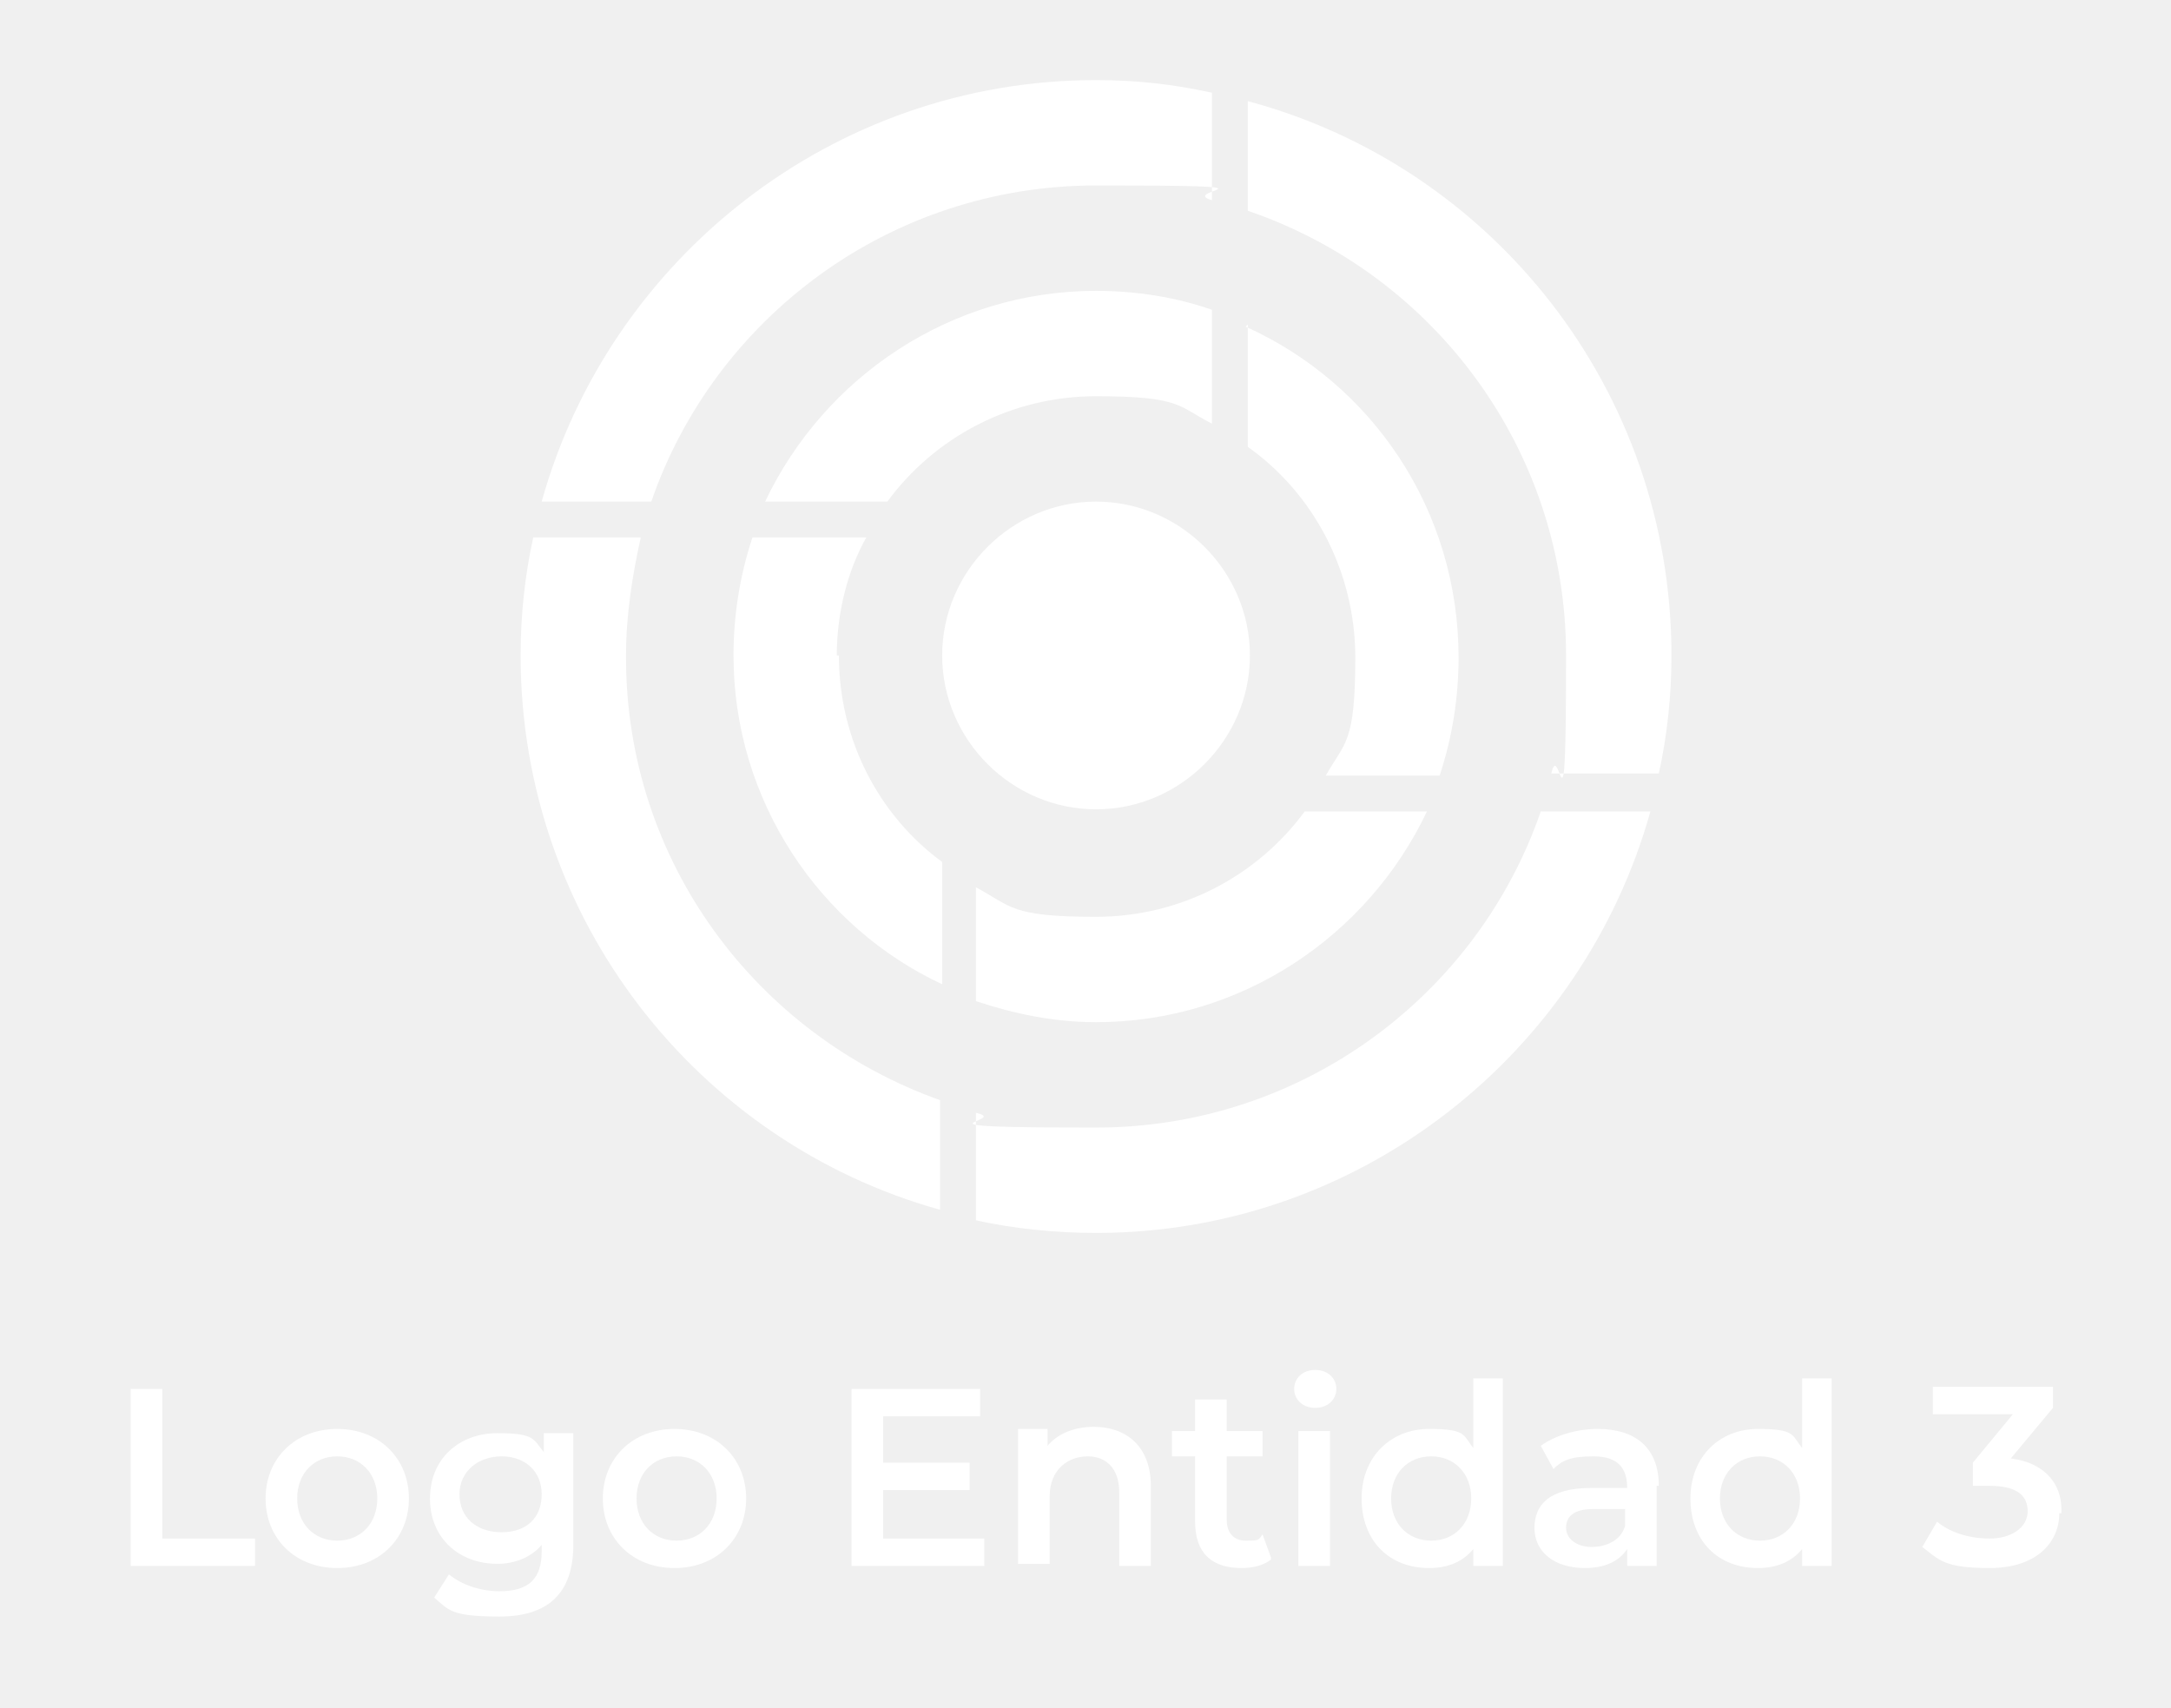
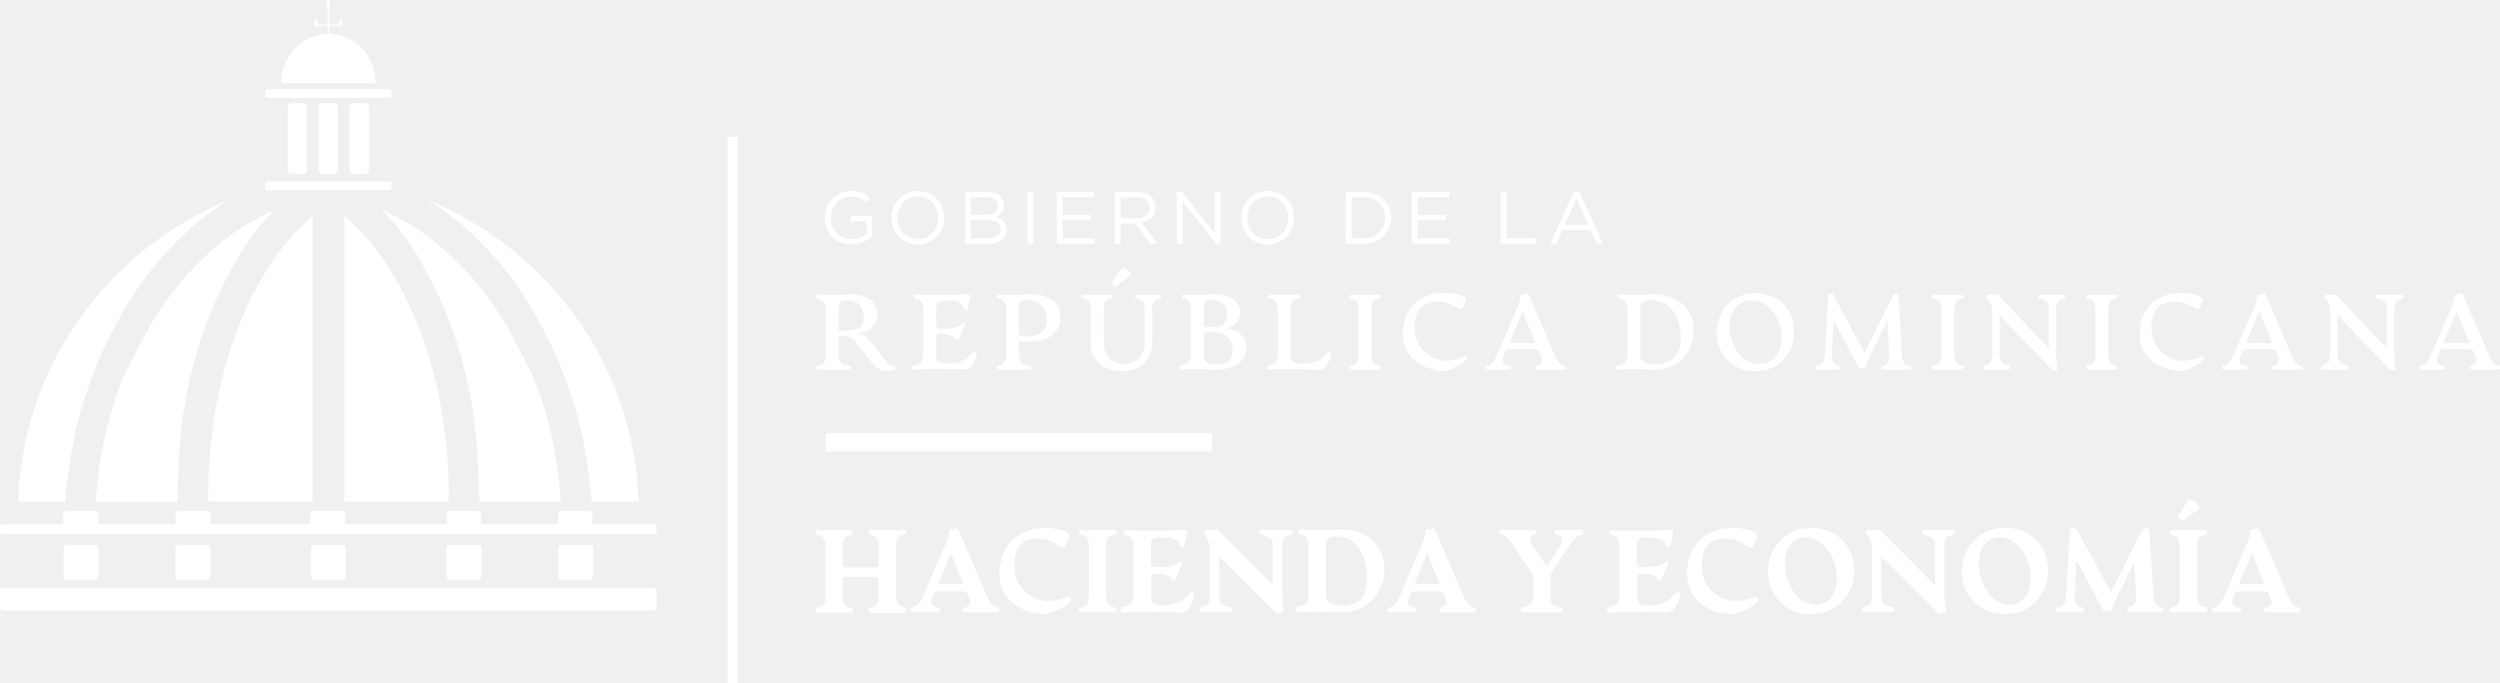
- <svg xmlns="http://www.w3.org/2000/svg" id="Capa_1" data-name="Capa 1" version="1.1" viewBox="0 0 103 81">
-   <defs>
-     <style>
-       .cls-1 {
-         fill: #fff;
-         stroke-width: 0px;
-       }
-     </style>
-   </defs>
-   <g>
-     <path class="cls-1" d="M6.1,65.9h1.6v7.1h4.4v1.3h-5.9v-8.4h-.1Z" />
-     <path class="cls-1" d="M12.6,71.1c0-1.9,1.4-3.3,3.4-3.3s3.4,1.4,3.4,3.3-1.4,3.3-3.4,3.3-3.4-1.4-3.4-3.3ZM17.9,71.1c0-1.2-.8-2-1.9-2s-1.9.8-1.9,2,.8,2,1.9,2,1.9-.8,1.9-2Z" />
-     <path class="cls-1" d="M27.2,67.9v5.4c0,2.3-1.2,3.4-3.5,3.4s-2.4-.3-3.1-.9l.7-1.1c.6.5,1.5.8,2.4.8,1.4,0,2-.6,2-1.9v-.3c-.5.6-1.3.9-2.1.9-1.8,0-3.2-1.2-3.2-3.1s1.4-3.1,3.2-3.1,1.7.3,2.2.9v-.9h1.4ZM25.7,70.9c0-1.1-.8-1.8-1.9-1.8s-2,.7-2,1.8.8,1.8,2,1.8,1.9-.7,1.9-1.8Z" />
-     <path class="cls-1" d="M28.6,71.1c0-1.9,1.4-3.3,3.4-3.3s3.4,1.4,3.4,3.3-1.4,3.3-3.4,3.3-3.4-1.4-3.4-3.3ZM34,71.1c0-1.2-.8-2-1.9-2s-1.9.8-1.9,2,.8,2,1.9,2,1.9-.8,1.9-2Z" />
-     <path class="cls-1" d="M46.7,73v1.3h-6.3v-8.4h6.1v1.3h-4.6v2.2h4.1v1.3h-4.1v2.3h4.8Z" />
-     <path class="cls-1" d="M54.6,70.6v3.7h-1.5v-3.5c0-1.1-.6-1.7-1.5-1.7s-1.8.6-1.8,1.9v3.2h-1.5v-6.4h1.4v.8c.5-.6,1.3-.9,2.2-.9,1.5,0,2.7.9,2.7,2.8h0Z" />
-     <path class="cls-1" d="M60.3,74c-.4.3-.9.4-1.4.4-1.4,0-2.2-.7-2.2-2.2v-3.1h-1.1v-1.2h1.1v-1.5h1.5v1.5h1.7v1.2h-1.7v3c0,.6.3,1,.9,1s.6,0,.8-.3l.4,1.1h0Z" />
-     <path class="cls-1" d="M61.4,65.9c0-.5.4-.9,1-.9s1,.4,1,.9-.4.9-1,.9-1-.4-1-.9ZM61.6,67.9h1.5v6.4h-1.5v-6.4Z" />
-     <path class="cls-1" d="M71.3,65.4v8.9h-1.4v-.8c-.5.6-1.2.9-2.1.9-1.9,0-3.2-1.3-3.2-3.3s1.4-3.3,3.2-3.3,1.6.3,2.1.9v-3.3h1.5,0ZM69.8,71.1c0-1.2-.8-2-1.9-2s-1.9.8-1.9,2,.8,2,1.9,2,1.9-.8,1.9-2Z" />
-     <path class="cls-1" d="M78.6,70.5v3.8h-1.4v-.8c-.4.6-1.1.9-2,.9-1.5,0-2.4-.8-2.4-1.9s.7-1.9,2.7-1.9h1.7c0-1-.5-1.5-1.6-1.5s-1.5.2-1.9.6l-.6-1.1c.7-.5,1.7-.8,2.7-.8,1.8,0,2.9.9,2.9,2.7h0ZM77.1,72.3v-.7h-1.5c-1,0-1.3.4-1.3.9s.5.9,1.2.9,1.4-.3,1.6-1h0Z" />
-     <path class="cls-1" d="M86.9,65.4v8.9h-1.4v-.8c-.5.6-1.2.9-2.1.9-1.9,0-3.2-1.3-3.2-3.3s1.4-3.3,3.2-3.3,1.6.3,2.1.9v-3.3h1.5,0ZM85.4,71.1c0-1.2-.8-2-1.9-2s-1.9.8-1.9,2,.8,2,1.9,2,1.9-.8,1.9-2Z" />
-     <path class="cls-1" d="M97.7,71.8c0,1.4-1.1,2.6-3.3,2.6s-2.4-.4-3.2-1l.7-1.2c.6.5,1.5.8,2.5.8s1.8-.5,1.8-1.3-.6-1.2-1.8-1.2h-.8v-1.1l1.9-2.3h-3.8v-1.3h5.7v1l-2,2.4c1.6.2,2.4,1.2,2.4,2.4v.2Z" />
-   </g>
-   <g>
-     <path class="cls-1" d="M73.1,38.5c-3,8.7-11.3,15-21.1,15s-3.9-.3-5.7-.7v5.1c1.8.4,3.8.6,5.7.6,12.5,0,23.1-8.5,26.3-20,0,0-5.2,0-5.2,0ZM29.7,31.1c0-1.9.3-3.8.7-5.6h-5.1c-.4,1.8-.6,3.7-.6,5.6,0,12.5,8.4,23.1,19.9,26.3v-5.2c-8.7-3.1-14.9-11.3-14.9-21h0ZM59.2,4.8v5.2c8.8,3,15.1,11.3,15.1,21.1s-.3,3.8-.7,5.6h5.1c.4-1.8.6-3.7.6-5.6,0-12.6-8.5-23.2-20.1-26.3ZM52,3.8c-12.5,0-23.1,8.5-26.3,20h5.2c3-8.7,11.3-15,21.1-15s3.8.2,5.5.7v-5.1c-1.8-.4-3.6-.6-5.5-.6Z" />
-     <path class="cls-1" d="M61.9,38.5c-2.2,3-5.8,5-9.9,5s-4-.5-5.7-1.4v5.4c1.8.6,3.7,1,5.7,1,6.9,0,12.9-4.1,15.7-10,0,0-5.8,0-5.8,0ZM39.7,31.1c0-2,.5-4,1.4-5.6h-5.4c-.6,1.8-.9,3.7-.9,5.6,0,6.9,4.1,12.9,9.9,15.6v-5.8c-3-2.2-4.9-5.8-4.9-9.8h0ZM59.2,15.4v5.8c3.1,2.2,5.1,5.9,5.1,10s-.5,4-1.4,5.6h5.4c.6-1.8.9-3.7.9-5.6,0-7-4.1-13-10.1-15.7h0ZM52,13.8c-6.9,0-12.9,4.1-15.7,10h5.8c2.2-3,5.8-5,9.9-5s3.9.5,5.5,1.3v-5.4c-1.7-.6-3.6-.9-5.5-.9Z" />
-     <path class="cls-1" d="M59.3,31.1c0,4-3.3,7.3-7.3,7.3s-7.3-3.3-7.3-7.3,3.3-7.3,7.3-7.3,7.3,3.3,7.3,7.3Z" />
+ <svg xmlns="http://www.w3.org/2000/svg" id="Layer_2" width="226.94" height="62" viewBox="0 0 226.94 62">
+   <g id="Layer_1-2">
+     <path d="M74.88,19.78h0c0-1.3.95-2.44,2.36-2.44.79,0,1.28.23,1.75.62l-.34.4c-.36-.32-.77-.54-1.43-.54-1.04,0-1.79.88-1.79,1.93h0c0,1.14.72,1.97,1.86,1.97.54,0,1.03-.21,1.36-.47v-1.17h-1.43v-.48h1.94v1.87c-.44.39-1.09.72-1.89.72-1.48,0-2.39-1.07-2.39-2.42Z" fill="#fff" />
+     <path d="M80.92,19.78h0c0-1.31.97-2.44,2.4-2.44s2.39,1.12,2.39,2.42t0,.01c0,1.3-.97,2.43-2.4,2.43s-2.39-1.12-2.39-2.42ZM85.16,19.78h0c0-1.08-.78-1.95-1.85-1.95s-1.84.86-1.84,1.93h0c0,1.08.78,1.96,1.85,1.96s1.84-.86,1.84-1.93Z" fill="#fff" />
+     <path d="M87.6,17.42h2c.54,0,.96.15,1.23.42.19.2.3.45.3.75h0c0,.62-.38.94-.75,1.1.56.17,1.01.49,1.01,1.14h0c0,.82-.68,1.3-1.71,1.3h-2.09v-4.7ZM89.51,19.52c.64,0,1.08-.29,1.08-.84h0c0-.48-.37-.78-1.04-.78h-1.43v1.62h1.39ZM89.7,21.65c.71,0,1.16-.32,1.16-.84h0c0-.52-.43-.82-1.25-.82h-1.48v1.66h1.58Z" fill="#fff" />
+     <path d="M93.26,17.42h.53v4.7h-.53v-4.7Z" fill="#fff" />
+     <path d="M95.93,17.42h3.4v.48h-2.87v1.61h2.57v.48h-2.57v1.65h2.9v.48h-3.43v-4.7Z" fill="#fff" />
+     <path d="M101.2,17.42h2.02c.58,0,1.04.17,1.34.47.23.23.36.56.36.93h0c0,.79-.54,1.25-1.28,1.38l1.44,1.92h-.65l-1.36-1.83h-1.34v1.83h-.53v-4.7ZM103.17,19.82c.71,0,1.21-.36,1.21-.97h0c0-.59-.44-.94-1.2-.94h-1.45v1.91h1.44Z" fill="#fff" />
+     <path d="M106.82,17.42h.5l2.96,3.77v-3.77h.52v4.7h-.42l-3.04-3.86v3.86h-.52v-4.7Z" fill="#fff" />
+     <path d="M112.68,19.78h0c0-1.31.97-2.44,2.4-2.44s2.39,1.12,2.39,2.42t0,.01c0,1.3-.97,2.43-2.4,2.43s-2.39-1.12-2.39-2.42ZM116.93,19.78h0c0-1.08-.78-1.95-1.85-1.95s-1.84.86-1.84,1.93h0c0,1.08.78,1.96,1.85,1.96s1.84-.86,1.84-1.93Z" fill="#fff" />
+     <path d="M122.15,17.42h1.63c1.48,0,2.5,1.01,2.5,2.34h0c0,1.34-1.02,2.36-2.5,2.36h-1.63v-4.7ZM123.78,21.63c1.19,0,1.95-.81,1.95-1.85h0c0-1.05-.76-1.87-1.95-1.87h-1.1v3.72h1.1Z" fill="#fff" />
+     <path d="M128.16,17.42h3.4v.48h-2.87v1.61h2.57v.48h-2.57v1.65h2.9v.48h-3.43v-4.7Z" fill="#fff" />
+     <path d="M136.21,17.42h.53v4.21h2.65v.49h-3.18v-4.7Z" fill="#fff" />
+     <path d="M142.87,17.39h.5l2.14,4.74h-.57l-.55-1.24h-2.56l-.56,1.24h-.54l2.14-4.74ZM144.18,20.4l-1.07-2.4-1.07,2.4h2.14Z" fill="#fff" />
+     <path d="M81.25,33.58c-.61.2-1.45.17-2.04-.57l-1.49-1.92c-.42-.54-.91-.62-1.59-.63v1.88c0,.68.47.8,1.09.87.07,0,.02.33-.06.33h-2.94c-.08,0-.14-.32-.06-.33.49-.07.8-.26.8-.87v-4.33c0-.64-.34-.82-.8-.95-.08-.02-.03-.34.06-.33.38.05.8.06,1.12.06.72,0,1.39-.06,1.85-.06,1.46,0,2.44.6,2.44,1.79,0,1.12-.91,1.68-1.73,1.73v.05c.39,0,.67.17,1.1.7l1.45,1.81c.3.38.59.48.8.48.08,0,.06.26,0,.28ZM78.41,28.79c0-1.04-.66-1.55-1.52-1.55-.57,0-.76.23-.76.78v2h.28c1.44,0,2-.25,2-1.22Z" fill="#fff" />
+     <path d="M82.82,33.21c.56-.15,1-.23,1-.95v-4.31c0-.62-.4-.79-.81-.89-.08-.02-.03-.34.05-.33.71.08,1.93.06,2.52.06.88,0,1.52-.04,2.32-.06.23,0,.23.16.18.38l-.23.92c-.03.14-.27.14-.31,0-.15-.48-.44-.75-1.65-.75-.68,0-.9.17-.9.68v1.58c0,.25.13.3.32.3h.21c.79,0,1.46-.08,1.86-.44.1-.09.31-.07.22.13l-.55,1.22c-.08.17-.22.16-.33,0-.22-.31-.72-.44-1.28-.44h-.14c-.19,0-.32.05-.32.3v1.63c0,.55.23.76,1.04.76,1.46,0,2.05-.67,2.28-1.04.07-.11.33-.06.33.11,0,.49-.42,1.47-1.03,1.47-.54-.03-1.08-.06-1.89-.06-.89,0-1.95-.03-2.83.06-.1.01-.14-.33-.06-.35Z" fill="#fff" />
+     <path d="M92.5,30.94v1.4c0,.68.47.8,1.09.87.07,0,.02.33-.06.33h-2.94c-.08,0-.14-.32-.06-.33.49-.07.8-.26.8-.87v-4.33c0-.64-.34-.82-.8-.95-.08-.02-.03-.34.06-.33.38.05.8.06,1.12.06.72,0,1.32-.06,1.81-.06,1.5,0,2.74.55,2.74,2.08,0,1.73-1.62,2.45-3.76,2.13ZM92.5,28.01v2.45c1.65.23,2.51-.17,2.51-1.44,0-1.15-.74-1.79-1.74-1.79-.61,0-.78.21-.78.78Z" fill="#fff" />
+     <path d="M99,31v-3.04c0-.61-.31-.81-.79-.87-.08,0-.02-.33.06-.33h2.65c.08,0,.14.32.06.33-.39.05-.78.19-.78.87v3.09c0,1.36.79,1.99,1.81,1.99s1.9-.63,1.9-1.99v-3.09c0-.63-.36-.8-.83-.87-.07,0-.02-.33.06-.33h2.18c.07,0,.13.32.05.33-.39.05-.78.19-.78.87v3.03c0,1.78-1.15,2.71-2.7,2.71-1.37,0-2.9-.73-2.9-2.7ZM101.85,24.34c.17-.25.99.5.76.67l-1.27.96c-.13.1-.47-.21-.37-.35l.88-1.28Z" fill="#fff" />
+     <path d="M113.14,31.58c0,1.2-1.1,1.98-2.71,1.98-.47,0-1.01-.06-1.73-.06-.61,0-1.08,0-1.52.06-.09.01-.14-.33-.06-.35.56-.15,1-.23,1-.95v-4.31c0-.62-.4-.79-.81-.89-.08-.02-.03-.34.05-.33.4.05.86.06,1.17.06.78,0,1.35-.06,1.77-.06,1.25,0,2.28.52,2.29,1.59.01.79-.54,1.33-1.22,1.46v.06c.9,0,1.77.65,1.77,1.74ZM109.28,27.96v1.73h1c.7,0,1.11-.35,1.11-1.1,0-.92-.62-1.35-1.42-1.35-.51,0-.69.17-.69.72ZM111.89,31.8c0-1.07-.71-1.63-1.61-1.63h-1v2.09c0,.53.27.8,1.12.8s1.49-.25,1.49-1.26Z" fill="#fff" />
+     <path d="M115,33.21c.56-.15,1-.23,1-.95v-4.31c0-.68-.4-.81-.81-.87-.08,0-.02-.33.05-.33h2.68c.07,0,.12.32.05.33-.41.05-.8.19-.8.87v4.31c0,.55.23.76,1.04.76,1.46,0,2.05-.67,2.28-1.04.07-.11.33-.06.33.11,0,.49-.42,1.47-1.03,1.47-.54-.03-1.08-.06-1.89-.06-.89,0-1.95-.03-2.83.06-.1.01-.14-.33-.06-.35Z" fill="#fff" />
+     <path d="M122.52,33.21c.49-.07.8-.26.8-.87v-4.38c0-.61-.31-.8-.8-.87-.08,0-.02-.33.06-.33h2.66c.08,0,.14.32.06.33-.42.06-.8.19-.8.87v4.38c0,.68.39.81.8.87.08,0,.02.33-.06.33h-2.66c-.08,0-.14-.32-.06-.33Z" fill="#fff" />
+     <path d="M127.34,30.27c0-1.68,1.03-3.68,3.74-3.68,1.13,0,2.09.35,1.98.69l-.13.38c-.35,1.04-.73-.29-2.45-.29-1.39,0-2.07.9-2.07,2.3,0,2.18,1.66,3.09,2.99,3.09.17,0,1.06-.14,1.56-.46.08-.05.28.17.22.26-.42.61-1.72,1.12-2.02,1.12-1.63,0-3.83-.95-3.83-3.42Z" fill="#fff" />
+     <path d="M142.04,33.54h-2.56c-.13,0-.14-.31-.03-.33.36-.07.75-.19.39-1.03l-.11-.24c-.1-.23-.26-.25-.55-.25h-1.98c-.29,0-.46.02-.55.25l-.1.24c-.34.83.03.96.5,1.03.13.02.1.33-.03.33h-2.09c-.12,0-.15-.31-.03-.33.4-.07.63-.2.99-1.03l1.64-3.76c.38-.85.49-1.25.49-1.62,0-.06.68-.21.71-.15l2.37,5.52c.35.82.58.98.97,1.04.14.02.1.33-.02.33ZM139.34,30.99l-1.13-2.71-1.14,2.71c-.06.14.09.16.22.16h1.83c.14,0,.28-.02.22-.16Z" fill="#fff" />
+     <path d="M146.74,33.21c.56-.15,1-.23,1-.95v-4.31c0-.62-.4-.79-.81-.89-.08-.02-.03-.34.05-.33.4.05.8.06,1.21.06.76,0,1.44-.06,1.93-.06,2.35,0,3.62,1.4,3.62,3.27s-1.27,3.56-3.63,3.56c-.47,0-1.07-.06-1.78-.06-.6,0-1.08,0-1.52.06-.1.01-.14-.33-.06-.35ZM152.57,30.56c0-1.85-1.01-3.31-2.75-3.31-.69,0-.91.21-.91.71v4.31c0,.52.36.79,1.3.79,1.58,0,2.37-.85,2.37-2.49Z" fill="#fff" />
+     <path d="M155.84,30.19c0-1.96,1.4-3.59,3.52-3.59s3.5,1.48,3.5,3.5-1.39,3.6-3.52,3.6c-2.02,0-3.5-1.49-3.5-3.51ZM161.71,30.64c0-1.96-1.33-3.38-2.72-3.38-.85,0-1.98.56-1.98,2.39,0,1.98,1.33,3.39,2.72,3.39.85,0,1.99-.56,1.99-2.4Z" fill="#fff" />
+     <path d="M173.41,33.54h-2.53c-.07,0-.12-.32-.06-.33.41-.07.71-.26.68-.87l-.18-3.26-1.57,3.2c-.2.42-.36.84-.39,1-.02.12-.22.17-.38.17-.15,0-.24-.06-.3-.17l-2.24-4.25-.15,3.31c-.03.68.37.83.68.87.08,0,.02.33-.05.33h-2.01c-.08,0-.14-.32-.06-.33.42-.05.77-.19.8-.87l.31-5.57c0-.16.38-.17.48,0l2.81,5.26,2.61-5.26c.09-.17.47-.16.48,0l.31,5.57c.04.68.39.82.8.87.08,0,.02.33-.05.33Z" fill="#fff" />
+     <path d="M175.41,33.21c.49-.07.8-.26.8-.87v-4.38c0-.61-.31-.8-.8-.87-.08,0-.02-.33.06-.33h2.66c.08,0,.14.32.06.33-.42.06-.8.19-.8.87v4.38c0,.68.39.81.8.87.08,0,.02.33-.06.33h-2.66c-.08,0-.14-.32-.06-.33Z" fill="#fff" />
+     <path d="M186.15,33.45l-4.62-4.83v3.68c0,.66.39.77.94.9.08.02.04.33-.06.33h-2.3c-.08,0-.14-.3-.05-.33.41-.14.79-.21.79-.9v-3.76c0-.69-.11-1.02-.36-1.36-.09-.12-.17-.19-.17-.22,0-.09.06-.21.19-.21h.72c.1,0,.17,0,.23.09l4.52,4.78v-3.65c0-.69-.44-.77-.94-.89-.08-.02-.04-.33.06-.33h2.3c.08,0,.13.31.05.33-.43.13-.8.2-.8.89v3.77c0,.64.02,1.35.12,1.71.04.15-.12.18-.27.18-.17,0-.25-.07-.36-.18Z" fill="#fff" />
+     <path d="M189.41,33.21c.49-.07.8-.26.8-.87v-4.38c0-.61-.31-.8-.8-.87-.08,0-.02-.33.06-.33h2.66c.08,0,.14.32.06.33-.42.06-.8.19-.8.87v4.38c0,.68.39.81.8.87.08,0,.02.33-.06.33h-2.66c-.08,0-.14-.32-.06-.33Z" fill="#fff" />
+     <path d="M194.23,30.27c0-1.68,1.03-3.68,3.74-3.68,1.13,0,2.09.35,1.98.69l-.13.38c-.35,1.04-.73-.29-2.45-.29-1.39,0-2.07.9-2.07,2.3,0,2.18,1.66,3.09,2.99,3.09.17,0,1.06-.14,1.56-.46.08-.05.28.17.22.26-.42.61-1.72,1.12-2.02,1.12-1.63,0-3.83-.95-3.83-3.42Z" fill="#fff" />
+     <path d="M208.93,33.54h-2.56c-.13,0-.14-.31-.03-.33.36-.07.75-.19.39-1.03l-.11-.24c-.1-.23-.26-.25-.55-.25h-1.98c-.29,0-.46.02-.55.25l-.1.24c-.34.83.03.96.49,1.03.13.02.1.33-.03.33h-2.09c-.12,0-.15-.31-.03-.33.4-.07.63-.2.99-1.03l1.64-3.76c.38-.85.5-1.25.5-1.62,0-.06.68-.21.71-.15l2.37,5.52c.35.82.58.98.97,1.04.14.02.1.33-.02.33ZM206.22,30.99l-1.13-2.71-1.14,2.71c-.06.14.09.16.22.16h1.83c.14,0,.28-.02.22-.16Z" fill="#fff" />
+     <path d="M216.83,33.45l-4.62-4.83v3.68c0,.66.39.77.94.9.08.02.04.33-.06.33h-2.3c-.08,0-.14-.3-.05-.33.41-.14.79-.21.79-.9v-3.76c0-.69-.11-1.02-.36-1.36-.09-.12-.17-.19-.17-.22,0-.09.06-.21.19-.21h.72c.1,0,.17,0,.23.09l4.52,4.78v-3.65c0-.69-.44-.77-.94-.89-.08-.02-.04-.33.06-.33h2.3c.08,0,.13.31.05.33-.43.13-.8.2-.8.89v3.77c0,.64.02,1.35.12,1.71.04.15-.12.18-.27.18-.17,0-.25-.07-.36-.18Z" fill="#fff" />
+     <path d="M226.84,33.54h-2.56c-.13,0-.14-.31-.03-.33.36-.07.75-.19.39-1.03l-.11-.24c-.1-.23-.26-.25-.55-.25h-1.98c-.29,0-.46.02-.55.25l-.1.24c-.34.83.03.96.49,1.03.13.02.1.33-.03.33h-2.09c-.12,0-.15-.31-.03-.33.4-.07.63-.2.99-1.03l1.64-3.76c.38-.85.5-1.25.5-1.62,0-.06.68-.21.71-.15l2.37,5.52c.35.82.58.98.97,1.04.14.02.1.33-.02.33ZM224.13,30.99l-1.13-2.71-1.14,2.71c-.06.14.09.16.22.16h1.83c.14,0,.28-.02.22-.16Z" fill="#fff" />
+     <rect x="74.97" y="39.32" width="35.06" height="1.66" fill="#fff" />
+     <path d="M82.2,55.22s.04.04.04.11-.01.14-.03.21c-.02.07-.05.1-.08.1h-3.19s-.05-.04-.07-.1c-.02-.07-.03-.14-.03-.21s.02-.11.04-.11c.29-.04.51-.13.65-.28.14-.15.21-.38.21-.69v-1.71c-.04-.12-.19-.18-.47-.18h-2.3c-.29,0-.45.06-.49.18v1.71c0,.24.05.42.14.56.09.14.19.23.31.28.11.05.26.08.44.11.03,0,.04.04.04.11s-.01.14-.03.21c-.02.07-.05.1-.07.1h-3.19s-.05-.04-.07-.1c-.02-.07-.03-.14-.03-.21s.02-.11.04-.11c.3-.04.52-.13.66-.27.14-.15.21-.38.21-.69v-4.73c0-.31-.07-.54-.21-.69-.14-.15-.36-.24-.66-.28-.03,0-.04-.04-.04-.11s.01-.14.03-.21c.02-.07.05-.1.07-.1h3.19s.05.03.07.1.03.14.03.21-.02.11-.04.11c-.18.03-.32.06-.44.11-.12.05-.21.14-.3.28-.09.14-.13.33-.13.56v1.84c.04.12.2.18.49.18h2.3c.28,0,.43-.06.47-.18v-1.84c0-.31-.07-.54-.21-.69-.14-.15-.36-.25-.65-.28-.03,0-.04-.04-.04-.11s.01-.14.03-.21c.02-.07.05-.1.07-.1h3.19s.05.03.07.1c.02.07.03.14.03.21s-.02.11-.04.11c-.18.03-.32.06-.44.11-.11.05-.21.14-.3.28-.09.14-.13.33-.13.56v4.73c0,.23.05.42.14.56.09.14.19.23.31.28.11.05.26.08.44.11l-.02.07Z" fill="#fff" />
+     <path d="M90.62,55.18c.07.02.1.09.09.22-.01.13-.05.19-.11.19h-3.09c-.07,0-.1-.06-.11-.19,0-.13.02-.2.08-.22.12-.02.22-.05.29-.08.07-.03.15-.08.21-.16.07-.07.1-.18.09-.32-.01-.14-.06-.32-.15-.53l-.06-.09c-.05-.14-.1-.22-.17-.26-.07-.04-.18-.06-.33-.06h-2.09c-.17,0-.29.02-.36.05s-.13.12-.19.26l-.03.09c-.09.2-.14.38-.14.52,0,.15.03.26.1.33.07.07.15.12.24.16.09.03.2.06.34.08.07.02.1.09.09.22-.01.13-.05.19-.12.19h-2.41c-.06,0-.09-.06-.1-.19-.01-.13.02-.2.07-.22.23-.04.43-.13.57-.27.15-.14.31-.41.49-.83l1.81-4.2c.36-.81.54-1.38.55-1.72,0-.04.13-.08.38-.14.25-.05.38-.06.4-.03l2.61,6.08c.18.41.34.69.49.83s.34.23.57.27v.02ZM87.16,53s.09,0,.12-.02c.03-.01.06-.03.09-.05.03-.03.03-.06,0-.11l-1.07-2.59-1.08,2.59c-.03.07-.02.11.02.14.04.03.1.04.19.04h1.73,0Z" fill="#fff" />
+     <path d="M94.88,55.76c-.48,0-.95-.07-1.41-.21-.47-.14-.91-.36-1.33-.64-.42-.28-.77-.67-1.03-1.17-.26-.5-.39-1.08-.39-1.72,0-.49.08-.96.23-1.42.15-.46.38-.89.69-1.3.31-.41.74-.74,1.3-.99.56-.25,1.21-.38,1.94-.38.41,0,.79.04,1.15.11.36.07.64.17.83.29.19.12.26.24.22.36l-.16.46c-.09.27-.18.43-.27.5-.08.07-.19.07-.33,0-.14-.07-.29-.16-.45-.28s-.4-.22-.71-.33c-.31-.1-.65-.16-1.01-.16-.72,0-1.24.21-1.57.64-.33.42-.5,1-.5,1.74,0,.58.1,1.09.3,1.54.2.44.47.79.79,1.03.32.25.66.43,1,.55.34.12.69.18,1.04.18.16,0,.45-.04.86-.12s.69-.17.86-.28c.04-.03.11.01.2.11.09.1.12.18.09.22-.2.31-.58.59-1.14.85s-.95.39-1.19.39l-.03.02Z" fill="#fff" />
+     <path d="M98.03,55.6s-.05-.04-.07-.1-.03-.14-.03-.21.02-.11.04-.11c.3-.04.52-.12.66-.27s.21-.38.21-.69v-4.73c0-.31-.07-.54-.21-.69-.14-.15-.36-.24-.66-.28-.03,0-.04-.04-.04-.11s.01-.14.03-.21c.02-.07.05-.1.07-.1h3.19s.05.03.07.1c.02.07.03.14.03.21s-.02.11-.04.11c-.18.03-.32.06-.44.11-.11.05-.21.14-.3.28-.09.14-.13.33-.13.56v4.73c0,.23.05.42.14.56.09.14.19.23.31.28.11.05.26.08.44.11.03,0,.04.04.04.11s-.01.14-.03.21c-.02.07-.05.1-.07.1h-3.19v.03Z" fill="#fff" />
+     <path d="M101.87,55.62s-.08-.07-.1-.22c-.02-.15-.01-.23.03-.25.21-.06.36-.1.44-.13.08-.03.19-.08.31-.16.13-.07.21-.17.26-.29.05-.12.07-.28.07-.47v-4.67c0-.2-.05-.37-.14-.5s-.19-.23-.3-.28c-.1-.05-.25-.1-.44-.15-.03,0-.04-.04-.04-.11s.01-.14.03-.2c.02-.06.04-.09.06-.09.18.03.42.05.73.06.31.01.58.02.83.02s.51,0,.81,0c.3,0,.47,0,.51,0,.39,0,.88-.01,1.49-.03s.97-.03,1.09-.03.2.04.23.11c.03.08.03.18,0,.31l-.25,1.03c-.02.08-.07.11-.17.11s-.16-.04-.18-.12c-.06-.2-.15-.35-.26-.45s-.28-.19-.52-.25c-.24-.06-.57-.09-1-.09-.33,0-.56.05-.69.16-.14.11-.2.29-.2.53v1.69c0,.13.03.22.09.27s.15.07.27.07h.28c.92,0,1.57-.14,1.93-.43.06-.06.14-.07.21-.05.08.03.09.09.05.2l-.58,1.35c-.05.1-.11.15-.18.15s-.14-.04-.2-.13c-.22-.33-.65-.5-1.28-.5h-.2c-.12,0-.21.02-.27.07s-.08.14-.08.27v1.7c0,.31.07.53.22.66.15.13.42.19.83.19.62,0,1.14-.13,1.56-.38.42-.25.72-.51.89-.77.03-.05.1-.05.22-.02s.18.09.18.17c0,.29-.12.64-.36,1.04-.24.4-.52.6-.84.6-.97-.04-1.65-.06-2.03-.06-1.75,0-2.84.02-3.26.06v.03Z" fill="#fff" />
+     <path d="M116.12,55.7c-.16,0-.31-.07-.44-.2l-5.01-4.98v3.64c0,.18.02.32.06.44s.13.21.26.28c.13.07.25.12.34.16.09.03.26.07.49.13.04,0,.05.08.04.21-.02.14-.05.2-.1.2h-2.76s-.07-.07-.09-.2c-.02-.13,0-.2.05-.22.04-.02.11-.05.22-.09.11-.04.19-.08.25-.11.05-.03.12-.08.19-.14s.12-.15.16-.27c.03-.11.05-.25.05-.41v-4c0-.14,0-.27-.02-.39-.01-.12-.02-.22-.03-.29-.01-.07-.03-.16-.06-.25-.03-.09-.05-.15-.07-.18-.02-.03-.04-.09-.08-.17s-.07-.14-.07-.16c-.04-.06-.07-.11-.11-.17-.04-.05-.07-.09-.09-.12-.02-.03-.03-.04-.03-.05,0-.18.08-.27.26-.27h.86c.11,0,.19.03.25.1l4.9,4.91v-3.59c0-.17-.02-.31-.06-.43-.04-.11-.12-.21-.23-.28-.11-.07-.21-.11-.3-.14-.08-.03-.22-.07-.41-.12-.06-.02-.1-.03-.13-.03-.04,0-.05-.08-.04-.21s.05-.2.09-.2h2.76s.06.07.08.2c.02.14,0,.21-.03.21-.02,0-.06.02-.15.05-.08.03-.14.05-.16.05s-.06.02-.13.05c-.07.03-.11.05-.13.06-.02.02-.05.04-.1.08s-.08.08-.09.11-.04.08-.06.14-.04.12-.05.19c0,.07-.01.15-.01.23v4.02c0,.95.04,1.6.13,1.97.02.07,0,.11-.06.14-.06.03-.15.04-.28.04v.03Z" fill="#fff" />
+     <path d="M117.77,55.59s-.08-.07-.1-.22-.01-.23.03-.25c.21-.06.36-.1.44-.13.08-.03.19-.08.31-.16.13-.07.21-.17.26-.29s.07-.28.07-.47v-4.67c0-.29-.08-.51-.23-.64-.15-.13-.37-.23-.64-.31-.03,0-.04-.04-.04-.11s.01-.14.03-.2.04-.09.06-.09c.35.04.84.06,1.48.07.36,0,.78-.01,1.28-.03.5-.02.83-.03.97-.03,1.22,0,2.19.33,2.91,1.01.72.67,1.08,1.54,1.08,2.58,0,.68-.15,1.31-.45,1.9s-.76,1.08-1.38,1.46c-.62.39-1.35.58-2.18.58-.14,0-.43-.01-.89-.03-.46-.02-.86-.03-1.19-.03-.82,0-1.42.02-1.81.06h0ZM121.9,54.96c.77,0,1.33-.21,1.67-.63.34-.42.52-1.06.52-1.92,0-1.09-.26-1.98-.77-2.68-.51-.69-1.2-1.04-2.05-1.04-.33,0-.56.06-.7.17s-.21.3-.21.54v4.67c0,.58.51.88,1.54.88h.01Z" fill="#fff" />
+     <path d="M133.88,55.18c.07.02.1.09.09.22-.01.13-.05.19-.11.19h-3.09c-.07,0-.1-.06-.11-.19,0-.13.02-.2.08-.22.12-.02.22-.05.29-.08.07-.03.15-.08.21-.16.07-.07.1-.18.09-.32-.01-.14-.06-.32-.15-.53l-.06-.09c-.05-.14-.1-.22-.17-.26-.07-.04-.18-.06-.33-.06h-2.09c-.17,0-.29.02-.36.05s-.13.12-.19.26l-.03.09c-.09.2-.14.38-.14.52,0,.15.03.26.1.33.07.07.15.12.24.16.09.03.2.06.34.08.07.02.1.09.09.22-.01.13-.05.19-.12.19h-2.41c-.06,0-.09-.06-.1-.19-.01-.13.02-.2.07-.22.23-.04.43-.13.57-.27.15-.14.31-.41.49-.83l1.81-4.2c.36-.81.54-1.38.55-1.72,0-.04.13-.08.38-.14.25-.05.38-.06.4-.03l2.61,6.08c.18.41.34.69.49.83s.34.23.57.27v.02ZM130.42,53s.09,0,.12-.02c.03-.01.06-.03.09-.05.03-.03.03-.06,0-.11l-1.07-2.59-1.08,2.59c-.03.07-.02.11.02.14.04.03.1.04.19.04h1.73,0Z" fill="#fff" />
+     <path d="M143.62,48.1c.06,0,.09.07.1.2.01.13-.01.2-.07.22-.41.06-.83.42-1.25,1.08l-1.65,2.57v2.04c0,.34.08.57.25.7.17.13.44.21.81.26.02,0,.03.04.03.11s-.01.14-.03.21-.04.1-.06.1h-3.59s-.05-.04-.07-.1c-.02-.07-.03-.14-.03-.21s.01-.11.03-.11c.39-.06.67-.15.83-.28.16-.13.25-.36.25-.69v-1.97l-1.75-2.63c-.25-.37-.46-.64-.64-.8-.17-.17-.37-.27-.59-.29-.07-.02-.1-.09-.09-.22.01-.13.05-.2.13-.2h3.09c.07,0,.1.07.11.2,0,.13-.02.2-.08.22-.25.04-.39.14-.43.31-.04.17.04.43.25.77l1.24,1.86,1.21-1.86c.19-.33.25-.58.17-.75s-.27-.28-.55-.33c-.08-.02-.11-.09-.1-.22.01-.13.05-.2.11-.2h2.39v.02Z" fill="#fff" />
+     <path d="M145.99,55.62s-.08-.07-.1-.22c-.02-.15-.01-.23.03-.25.21-.06.36-.1.44-.13.08-.03.19-.08.31-.16.13-.07.21-.17.26-.29.05-.12.07-.28.07-.47v-4.67c0-.2-.05-.37-.14-.5s-.19-.23-.3-.28c-.1-.05-.25-.1-.44-.15-.03,0-.04-.04-.04-.11s.01-.14.03-.2c.02-.06.04-.09.06-.09.18.03.42.05.73.06.31.01.58.02.83.02s.51,0,.81,0c.3,0,.47,0,.51,0,.39,0,.88-.01,1.49-.03s.97-.03,1.09-.03.2.04.23.11c.03.08.03.18,0,.31l-.25,1.03c-.02.08-.07.11-.17.11s-.16-.04-.18-.12c-.06-.2-.15-.35-.26-.45s-.28-.19-.52-.25c-.24-.06-.57-.09-1-.09-.33,0-.56.05-.69.16-.14.11-.2.29-.2.53v1.69c0,.13.03.22.09.27s.15.07.27.07h.28c.92,0,1.57-.14,1.93-.43.06-.06.14-.07.21-.05.08.03.09.09.05.2l-.58,1.35c-.05.1-.11.15-.18.15s-.14-.04-.2-.13c-.22-.33-.65-.5-1.28-.5h-.2c-.12,0-.21.02-.27.07s-.08.14-.08.27v1.7c0,.31.07.53.22.66.15.13.42.19.83.19.62,0,1.14-.13,1.56-.38.42-.25.72-.51.89-.77.03-.05.1-.05.22-.02s.18.09.18.17c0,.29-.12.64-.36,1.04-.24.4-.52.6-.84.6-.97-.04-1.65-.06-2.03-.06-1.75,0-2.84.02-3.26.06v.03Z" fill="#fff" />
+     <path d="M157.29,55.76c-.48,0-.95-.07-1.41-.21-.47-.14-.91-.36-1.33-.64-.42-.28-.77-.67-1.03-1.17-.26-.5-.39-1.08-.39-1.72,0-.49.08-.96.23-1.42.15-.46.38-.89.69-1.3.31-.41.74-.74,1.3-.99.56-.25,1.21-.38,1.94-.38.41,0,.79.04,1.15.11s.64.17.83.29c.19.12.26.24.22.36l-.16.46c-.09.27-.18.43-.27.5-.08.07-.19.07-.33,0-.14-.07-.29-.16-.45-.28s-.4-.22-.71-.33c-.31-.1-.65-.16-1.01-.16-.72,0-1.24.21-1.57.64-.33.42-.5,1-.5,1.74,0,.58.1,1.09.3,1.54.2.44.47.79.79,1.03.32.25.66.43,1,.55.34.12.69.18,1.04.18.16,0,.45-.04.86-.12s.69-.17.86-.28c.04-.03.11.01.2.11.09.1.12.18.09.22-.2.31-.58.59-1.14.85s-.95.39-1.19.39l-.03.02Z" fill="#fff" />
+     <path d="M164.39,55.76c-1.11,0-2.04-.37-2.78-1.1s-1.11-1.66-1.11-2.77.37-2.05,1.1-2.82,1.67-1.15,2.82-1.15,2.05.36,2.79,1.08c.74.72,1.11,1.64,1.11,2.76s-.37,2.06-1.09,2.83-1.67,1.15-2.82,1.15v.02ZM164.83,54.92c.51,0,.95-.2,1.33-.6.38-.4.57-1.02.57-1.87,0-1.01-.29-1.88-.86-2.6-.57-.72-1.22-1.08-1.94-1.08-.51,0-.94.2-1.32.59s-.56,1.02-.56,1.86c0,1.02.29,1.89.86,2.6.57.72,1.22,1.08,1.94,1.08h-.02Z" fill="#fff" />
+     <path d="M176.23,55.7c-.16,0-.31-.07-.44-.2l-5.01-4.98v3.64c0,.18.02.32.06.44s.13.21.26.28c.13.07.25.12.34.16.09.03.26.07.49.13.04,0,.05.08.04.21-.02.14-.05.2-.1.2h-2.76s-.07-.07-.09-.2c-.02-.13,0-.2.05-.22.04-.02.11-.05.22-.09.11-.04.19-.08.25-.11.05-.03.12-.08.19-.14s.12-.15.16-.27c.03-.11.05-.25.05-.41v-4c0-.14,0-.27-.02-.39-.01-.12-.02-.22-.03-.29-.01-.07-.03-.16-.06-.25-.03-.09-.05-.15-.07-.18-.02-.03-.04-.09-.08-.17s-.07-.14-.07-.16c-.04-.06-.07-.11-.11-.17-.04-.05-.07-.09-.09-.12-.02-.03-.03-.04-.03-.05,0-.18.08-.27.26-.27h.86c.11,0,.19.03.25.1l4.9,4.91v-3.59c0-.17-.02-.31-.06-.43-.04-.11-.12-.21-.23-.28-.11-.07-.21-.11-.3-.14-.08-.03-.22-.07-.41-.12-.06-.02-.1-.03-.13-.03-.04,0-.05-.08-.04-.21s.05-.2.09-.2h2.76s.06.07.08.2c.02.14,0,.21-.03.21-.02,0-.06.02-.15.05-.08.03-.14.05-.16.05s-.06.02-.13.05c-.07.03-.11.05-.13.06-.02.02-.05.04-.1.08s-.08.08-.09.11-.04.08-.06.14-.04.12-.05.19c0,.07-.01.15-.01.23v4.02c0,.95.04,1.6.13,1.97.02.07,0,.11-.06.14-.06.03-.15.04-.28.04v.03Z" fill="#fff" />
+     <path d="M181.98,55.76c-1.11,0-2.04-.37-2.78-1.1s-1.11-1.66-1.11-2.77.37-2.05,1.1-2.82,1.67-1.15,2.82-1.15,2.05.36,2.79,1.08c.74.72,1.11,1.64,1.11,2.76s-.37,2.06-1.09,2.83-1.67,1.15-2.82,1.15v.02ZM182.42,54.92c.51,0,.95-.2,1.33-.6.38-.4.57-1.02.57-1.87,0-1.01-.29-1.88-.86-2.6-.57-.72-1.22-1.08-1.94-1.08-.51,0-.94.2-1.32.59s-.56,1.02-.56,1.86c0,1.02.29,1.89.86,2.6.57.72,1.22,1.08,1.94,1.08h-.02Z" fill="#fff" />
+     <path d="M196.33,55.16s.05.08.04.21-.04.2-.08.2h-3.11s-.06-.07-.08-.2-.01-.21.02-.21c.56-.1.83-.42.8-.96l-.2-3.15-1.51,3.09c-.25.5-.4.88-.46,1.15-.02.13-.19.19-.51.19-.19,0-.32-.06-.39-.19l-2.37-4.45-.14,3.36c-.02.56.24.88.79.96.04,0,.05.08.04.21-.02.14-.04.2-.08.2h-2.37s-.05-.04-.07-.1c-.02-.07-.03-.14-.03-.21s.02-.11.04-.11c.27-.03.47-.11.62-.25.15-.14.23-.38.25-.72l.38-6.06c0-.11.09-.17.27-.17s.3.05.37.17l3.08,5.63,2.82-5.63c.06-.12.18-.17.37-.17s.29.05.29.16l.38,6.07c.02.34.1.58.26.72s.35.22.6.25h0Z" fill="#fff" />
+     <path d="M197.05,55.61s-.05-.04-.07-.1c-.02-.07-.03-.14-.03-.21s.02-.11.04-.11c.3-.04.52-.13.66-.27.14-.15.21-.38.21-.69v-4.73c0-.31-.07-.54-.21-.69s-.36-.24-.66-.28c-.03,0-.04-.04-.04-.11s.01-.14.03-.21c.02-.07.05-.1.07-.1h3.19s.05.03.07.1c.02.07.03.14.03.21s-.02.11-.04.11c-.18.03-.32.06-.44.11-.11.05-.21.14-.3.28-.09.14-.13.33-.13.56v4.73c0,.23.05.42.14.56.09.14.19.23.31.28.11.05.26.08.44.11.03,0,.04.04.04.11s-.01.14-.03.21c-.02.07-.05.1-.07.1h-3.19v.03ZM198.67,45.39c.06-.09.18-.08.37.03.19.11.34.25.47.43.12.18.15.29.07.35l-1.37,1.03c-.07.06-.17.01-.32-.14-.15-.15-.19-.26-.15-.32l.92-1.38Z" fill="#fff" />
+     <path d="M208.73,55.18c.07.02.1.09.09.22-.01.13-.05.19-.11.19h-3.09c-.07,0-.1-.06-.11-.19,0-.13.02-.2.08-.22.12-.02.22-.05.29-.08.07-.03.15-.08.21-.16.07-.07.1-.18.09-.32-.01-.14-.06-.32-.15-.53l-.06-.09c-.05-.14-.1-.22-.17-.26-.07-.04-.18-.06-.33-.06h-2.09c-.17,0-.29.02-.36.05s-.13.12-.19.26l-.03.09c-.09.2-.14.38-.14.52,0,.15.03.26.1.33.07.07.15.12.24.16.09.03.2.06.34.08.07.02.1.09.09.22-.01.13-.05.19-.12.19h-2.41c-.06,0-.09-.06-.1-.19-.01-.13.02-.2.07-.22.23-.04.43-.13.57-.27.15-.14.31-.41.49-.83l1.81-4.2c.36-.81.54-1.38.55-1.72,0-.04.13-.08.38-.14.25-.05.38-.06.4-.03l2.61,6.08c.18.41.34.69.49.83s.34.23.57.27v.02ZM205.27,53s.09,0,.12-.02c.03-.01.06-.03.09-.05.03-.03.03-.06,0-.11l-1.07-2.59-1.08,2.59c-.03.07-.02.11.02.14.04.03.1.04.19.04h1.73,0Z" fill="#fff" />
+     <path d="M59.29,53.37H.33c-.18,0-.33.15-.33.33v1.39c0,.18.15.33.33.33h58.95c.18,0,.33-.15.33-.33v-1.39c0-.18-.15-.33-.33-.33ZM31.07,52.63c.18,0,.33-.15.33-.33v-2.51c0-.18-.15-.33-.33-.33h-2.51c-.18,0-.33.15-.33.33v2.51c0,.18.15.33.33.33h2.51ZM43.37,52.63c.18,0,.33-.15.33-.33v-2.51c0-.18-.15-.33-.33-.33h-2.51c-.18,0-.33.15-.33.33v2.51c0,.18.15.33.33.33h2.51ZM18.76,52.63c.18,0,.33-.15.33-.33v-2.51c0-.18-.15-.33-.33-.33h-2.51c-.18,0-.33.15-.33.33v2.51c0,.18.15.33.33.33h2.51ZM51.01,52.63c-.18,0-.33-.15-.33-.33v-2.51c0-.18.15-.33.33-.33h2.51c.18,0,.33.15.33.33v2.51c0,.18-.15.33-.33.33h-2.51ZM8.61,52.63c.18,0,.33-.15.33-.33v-2.51c0-.18-.15-.33-.33-.33h-2.51c-.18,0-.33.15-.33.33v2.51c0,.18.15.33.33.33h2.51ZM59.62,47.78v.5c0,.1-.08.18-.18.18H.18c-.1,0-.18-.08-.18-.18v-.5c0-.1.08-.18.18-.18h.15s0,0,0,0h5.4s0-.88,0-.88c0-.18.15-.33.33-.33h2.55c.18,0,.33.15.33.33v.88h6.98s0-.88,0-.88c0-.18.15-.33.33-.33h2.55c.18,0,.33.15.33.33v.88h9.02s0-.88,0-.88c0-.18.15-.33.33-.33h2.55c.18,0,.33.15.33.33v.88h9.18s0-.88,0-.88c0-.18.15-.33.33-.33h2.47c.18,0,.33.15.33.33v.88h6.98s0-.88,0-.88c0-.18.15-.33.33-.33h2.47c.18,0,.33.15.33.33v.88h5.48s0,0,0,0h.14c.1,0,.18.08.18.18ZM28.38,45.53v-25.94s-1.07.97-1.52,1.45c-.78.84-1.52,1.77-2.21,2.8-1.12,1.67-2.11,3.57-2.94,5.66-.85,2.14-1.53,4.49-2.01,6.97-.48,2.5-.76,5.14-.8,7.89,0,.26,0,1.17,0,1.17h9.5ZM40.74,45.53s0-.92,0-1.17c-.04-2.74-.32-5.39-.8-7.89-.48-2.49-1.16-4.83-2.01-6.97-.83-2.09-1.82-3.99-2.94-5.66-.69-1.02-1.43-1.96-2.21-2.8-.45-.48-1.52-1.45-1.52-1.45v25.94s9.5,0,9.5,0ZM22.24,22.39c1-1.57,2.11-2.75,2.49-3.14.09-.09.2-.19.2-.19,0,0-.19.09-.26.12-2.34,1.05-4.53,2.58-6.48,4.5-1.68,1.65-3.19,3.58-4.49,5.75-.26.43-2.16,3.99-2.57,4.98-1.07,2.64-1.69,5.28-2.05,7.54-.12.75-.42,3.59-.42,3.59h7.43s.14-4.44.29-5.93c.32-3.12.93-5.98,1.78-8.61,1.02-3.16,2.4-6.01,4.06-8.61ZM41.44,30.99c.85,2.63,1.46,5.48,1.78,8.61.15,1.49.29,5.93.29,5.93h7.43s-.3-2.84-.42-3.59c-.35-2.26-.97-4.9-2.05-7.54-.4-.99-2.31-4.55-2.57-4.98-1.3-2.17-2.81-4.1-4.49-5.75-1.95-1.92-4.13-3.44-6.48-4.5-.07-.03-.26-.12-.26-.12,0,0,.11.11.2.19.38.38,1.49,1.57,2.49,3.14,1.66,2.6,3.04,5.44,4.06,8.61ZM5.9,45.53s.27-3.03.81-5.71c.46-2.29,1.18-4.28,1.27-4.53.45-1.3.97-2.75,1.76-4.31,1.43-2.82,2.89-5.46,5.53-8.24.8-.85,1.69-1.75,2.75-2.63.46-.38,1.67-1.27,2.26-1.65.14-.09.56-.32.56-.32,0,0-.46.19-.58.24-.84.36-1.66.76-2.47,1.19-1.76.95-3.41,2.06-4.95,3.32-2.62,2.15-4.87,4.72-6.66,7.61-2.32,3.75-3.85,8.04-4.37,12.64-.08.71-.17,2.39-.17,2.39h4.26ZM57.97,45.53s-.09-1.69-.17-2.39c-.52-4.6-2.05-8.89-4.37-12.64-1.79-2.89-4.04-5.47-6.66-7.61-1.53-1.26-3.19-2.37-4.95-3.32-.8-.43-1.62-.83-2.47-1.19-.12-.05-.58-.24-.58-.24,0,0,.42.24.56.32.59.38,1.8,1.27,2.26,1.65,1.06.87,1.95,1.78,2.75,2.63,2.63,2.78,4.09,5.42,5.53,8.24.8,1.56,1.31,3.02,1.76,4.31.09.24.81,2.24,1.27,4.53.54,2.68.81,5.71.81,5.71h4.26ZM24.26,17.27h11.09c.1,0,.18-.08.18-.18v-.43c0-.1-.08-.18-.18-.18h-11.09c-.1,0-.18.08-.18.18v.43c0,.1.08.18.18.18ZM24.26,8.89h11.09c.1,0,.18-.08.18-.18v-.43c0-.1-.08-.18-.18-.18h-11.09c-.1,0-.18.08-.18.18v.43c0,.1.08.18.18.18ZM33.16,9.36c.18,0,.33.15.33.33v5.77c0,.18-.15.33-.33.33h-1.08c-.18,0-.33-.15-.33-.33v-5.77c0-.18.15-.33.33-.33h1.08ZM29.27,9.36c-.18,0-.33.15-.33.33v5.77c0,.18.15.33.33.33h1.08c.18,0,.33-.15.33-.33v-5.77c0-.18-.15-.33-.33-.33h-1.08ZM26.46,9.36c-.18,0-.33.15-.33.33v5.77c0,.18.15.33.33.33h1.08c.18,0,.33-.15.33-.33v-5.77c0-.18-.15-.33-.33-.33h-1.08ZM34.08,7.06c-.23-2.22-2.01-3.95-4.19-3.99v-.72h1.17v-.56s-.02-.04-.04-.04h-.17s-.04.02-.04.04v.42h-.92V.56h.02s.05-.02.05-.05V.05s-.02-.05-.05-.05h-.2s-.05.02-.05.05v.46s.02.05.05.05h.03v1.66h-.93v-.42s-.02-.04-.04-.04h-.17s-.04.02-.04.04v.56h1.18v.72c-2.18.04-3.97,1.78-4.19,4-.02.15-.02.47-.02.47h8.58s0-.34-.03-.49Z" fill="#fff" />
+     <rect x="66.04" y="12.42" width=".93" height="49.58" fill="#fff" />
  </g>
</svg>
